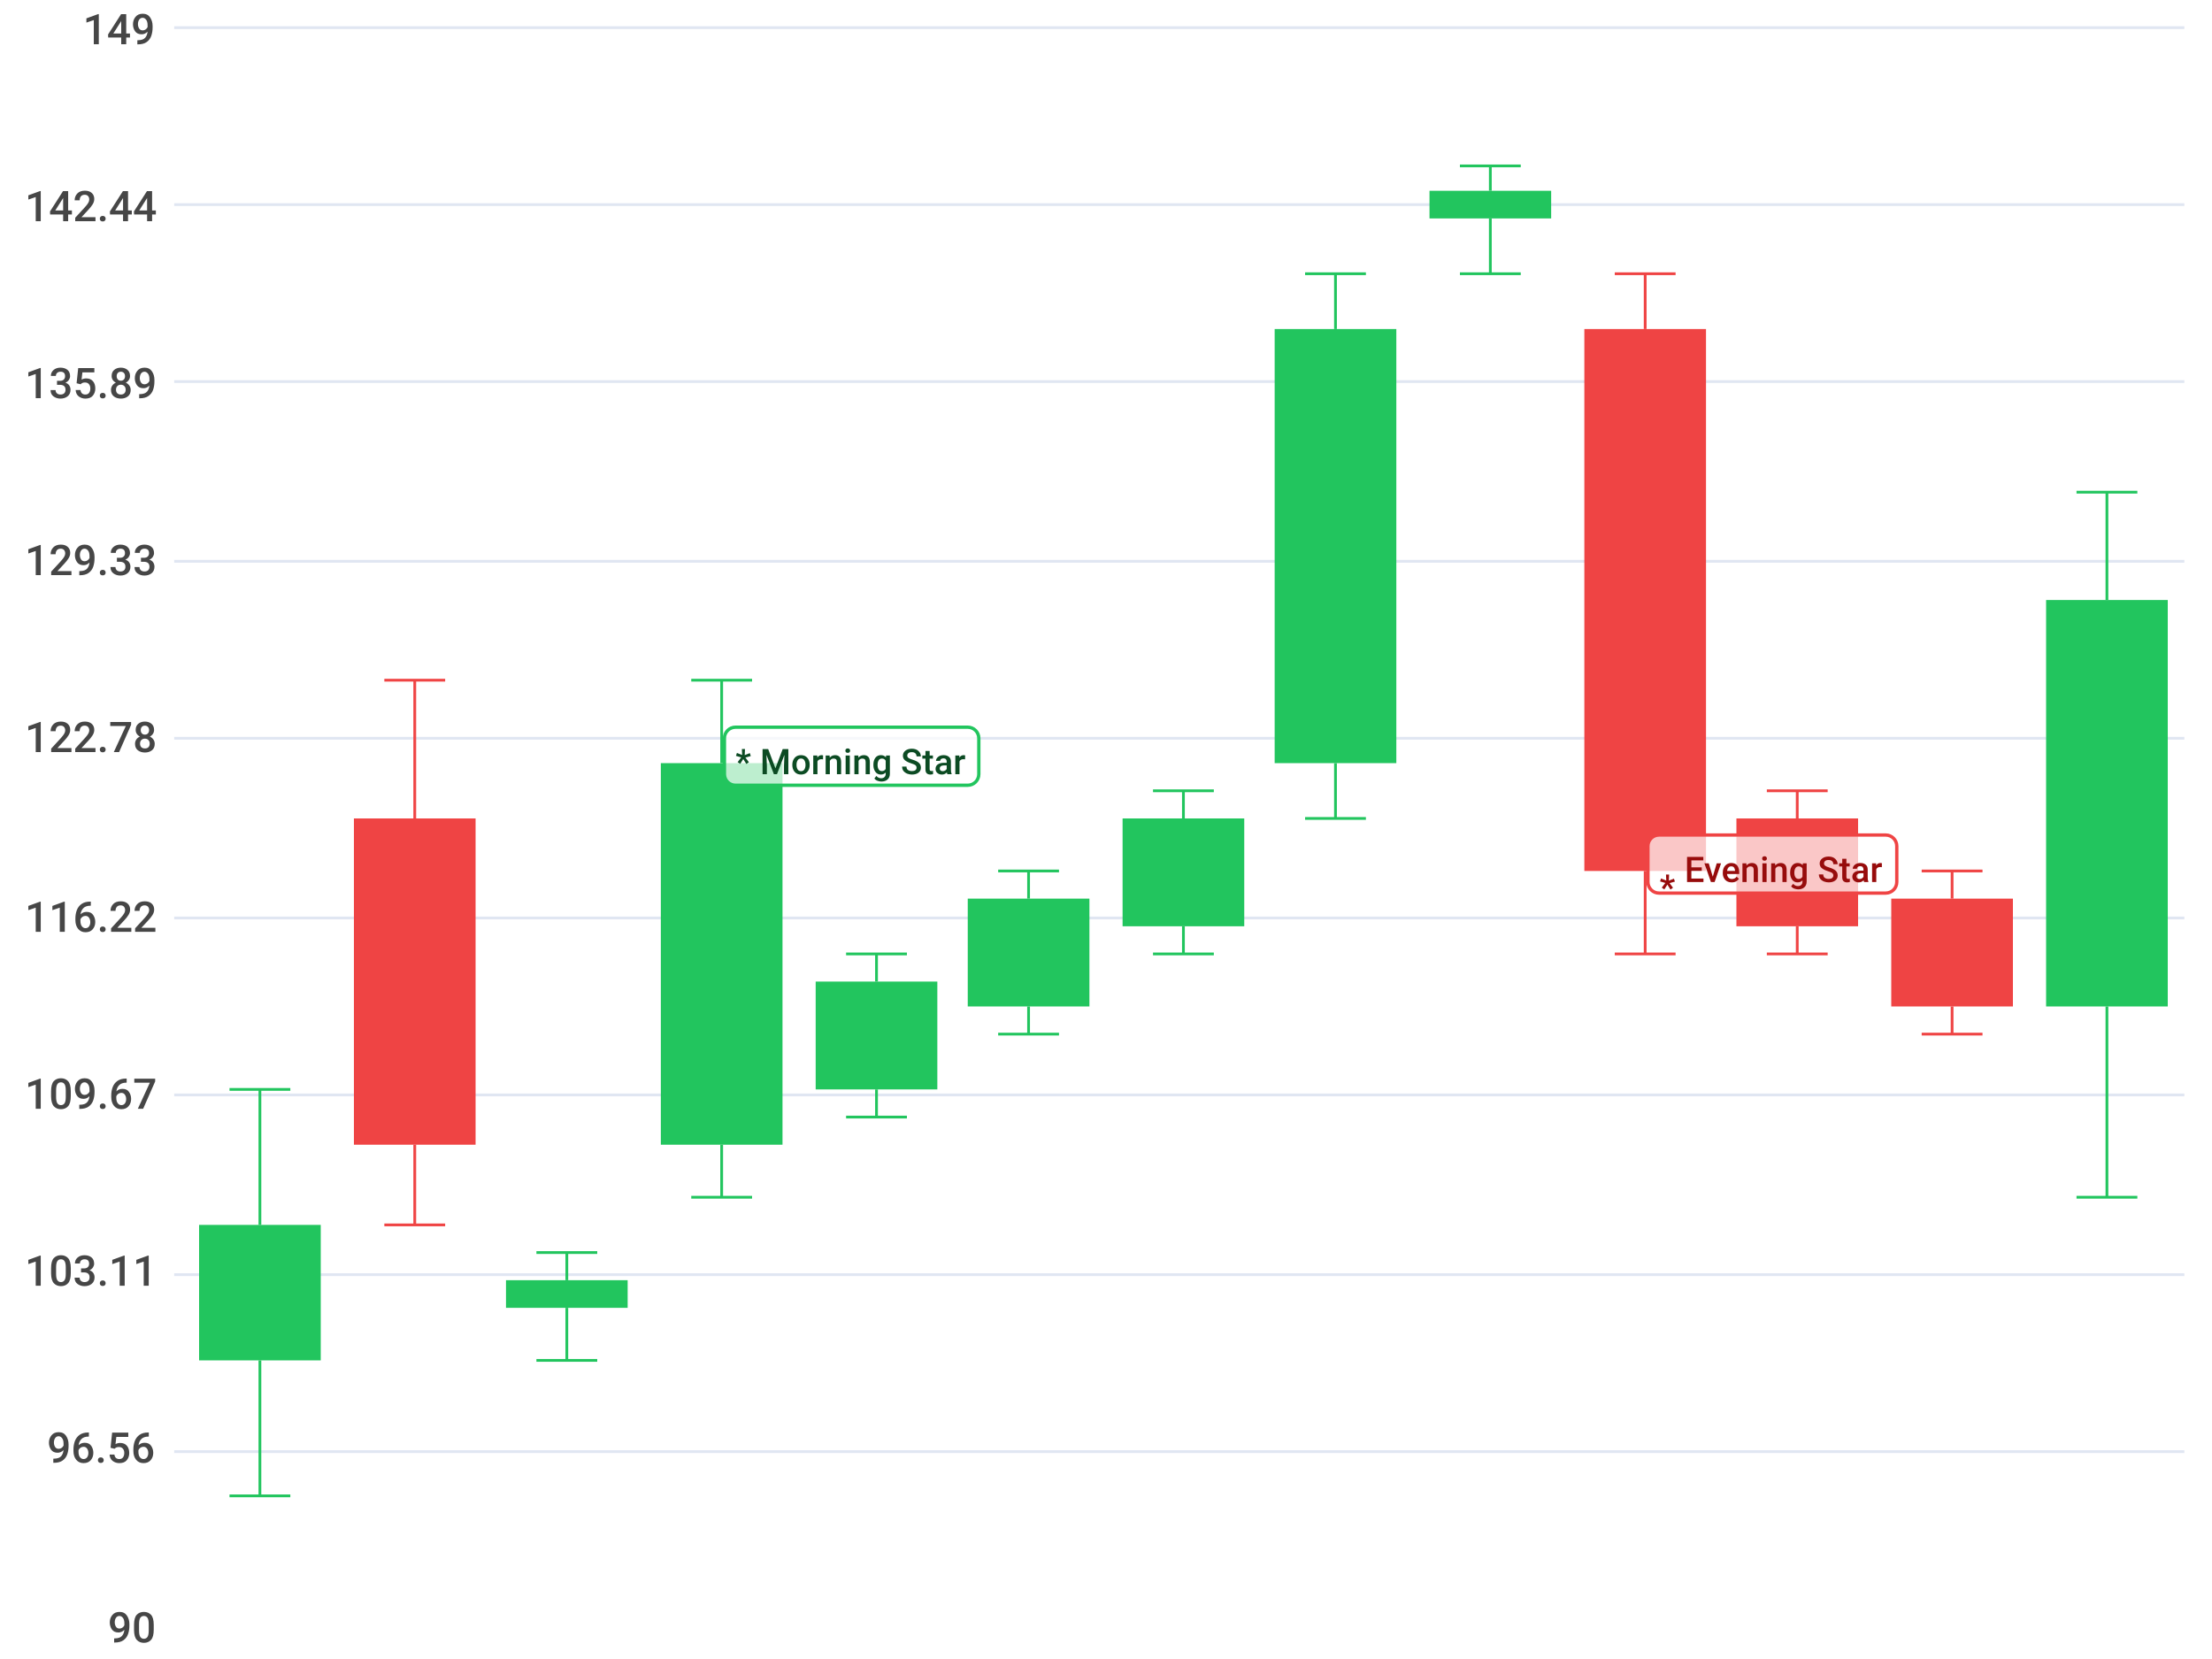
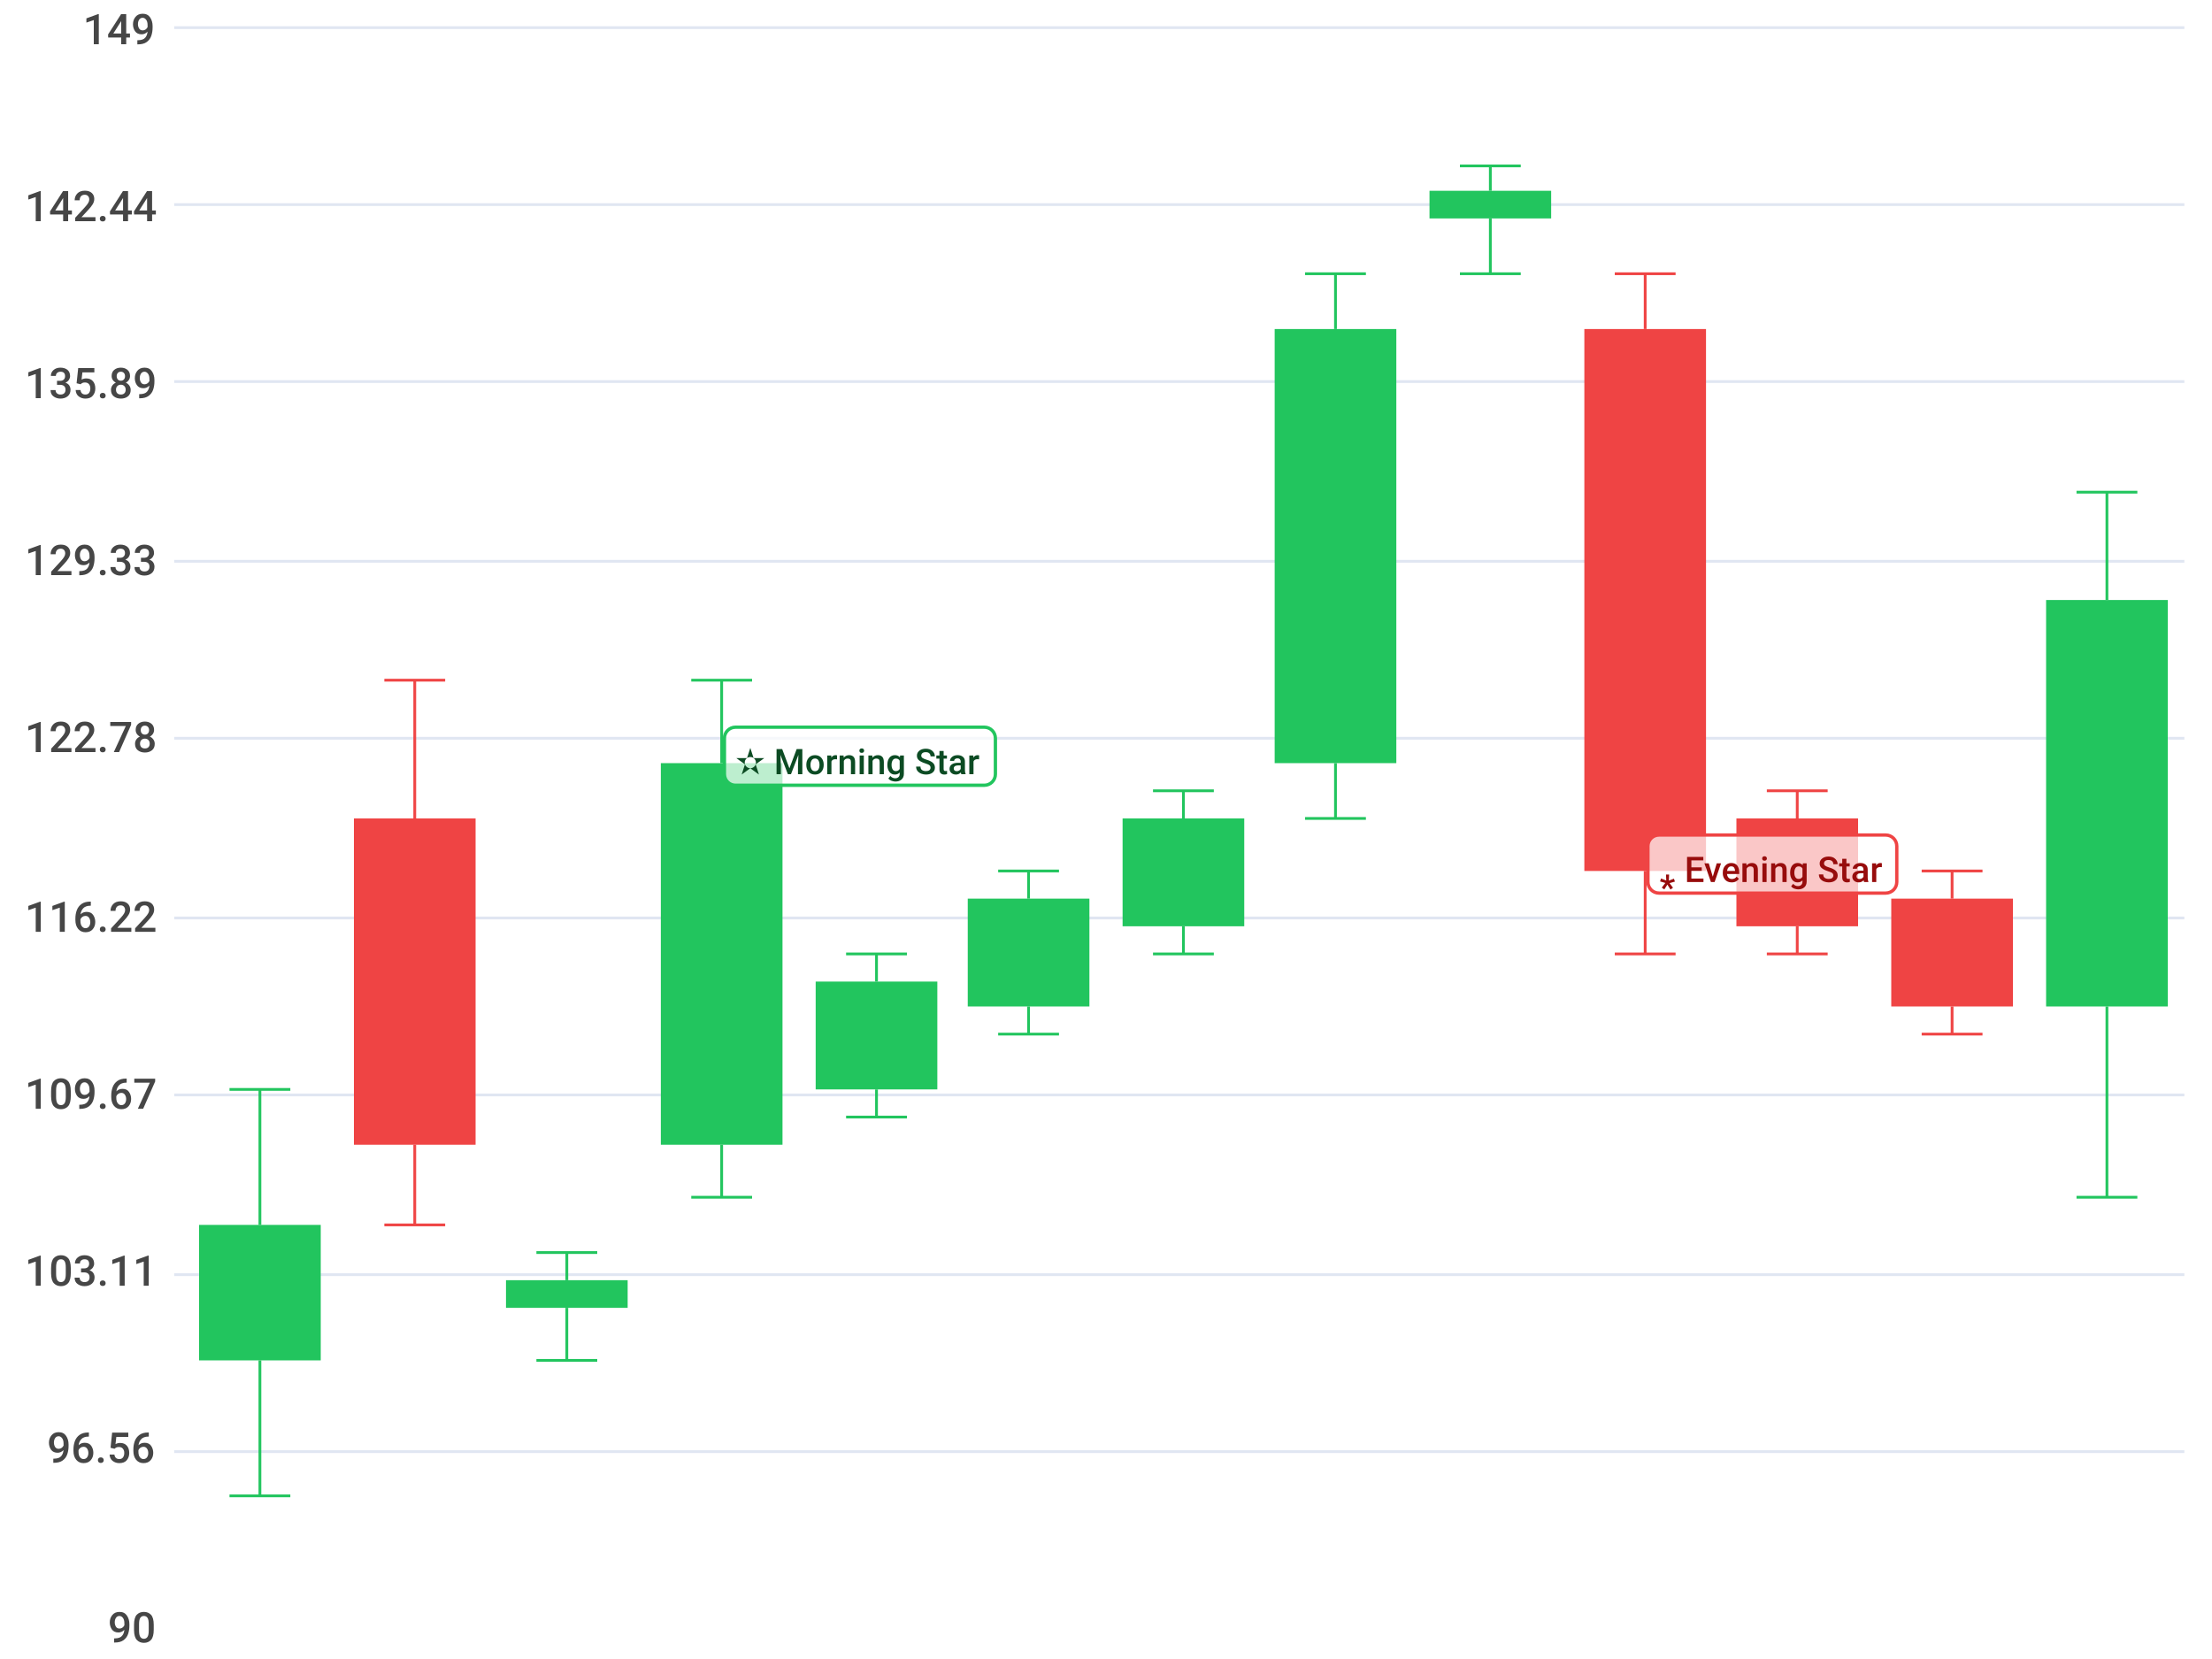
<svg xmlns="http://www.w3.org/2000/svg" viewBox="0 0 800 600">
  <path d="M 0 0 L 800 0 L 800 600 L 0 600 L 0 0" style="stroke:none;fill:white" />
  <text x="30" y="16" style="stroke:none;fill:rgb(70,70,70);font-size:15.3px;font-family:'Roboto Medium',sans-serif">149</text>
  <text x="9" y="80" style="stroke:none;fill:rgb(70,70,70);font-size:15.3px;font-family:'Roboto Medium',sans-serif">142.44</text>
  <text x="9" y="144" style="stroke:none;fill:rgb(70,70,70);font-size:15.3px;font-family:'Roboto Medium',sans-serif">135.89</text>
  <text x="9" y="208" style="stroke:none;fill:rgb(70,70,70);font-size:15.3px;font-family:'Roboto Medium',sans-serif">129.33</text>
  <text x="9" y="272" style="stroke:none;fill:rgb(70,70,70);font-size:15.3px;font-family:'Roboto Medium',sans-serif">122.78</text>
  <text x="9" y="337" style="stroke:none;fill:rgb(70,70,70);font-size:15.3px;font-family:'Roboto Medium',sans-serif">116.22</text>
  <text x="9" y="401" style="stroke:none;fill:rgb(70,70,70);font-size:15.3px;font-family:'Roboto Medium',sans-serif">109.67</text>
  <text x="9" y="465" style="stroke:none;fill:rgb(70,70,70);font-size:15.3px;font-family:'Roboto Medium',sans-serif">103.11</text>
  <text x="17" y="529" style="stroke:none;fill:rgb(70,70,70);font-size:15.3px;font-family:'Roboto Medium',sans-serif">96.56</text>
  <text x="39" y="594" style="stroke:none;fill:rgb(70,70,70);font-size:15.3px;font-family:'Roboto Medium',sans-serif">90</text>
  <path d="M 63 10 L 790 10" style="stroke-width:1;stroke:rgb(224,230,242);fill:none" />
  <path d="M 63 74 L 790 74" style="stroke-width:1;stroke:rgb(224,230,242);fill:none" />
  <path d="M 63 138 L 790 138" style="stroke-width:1;stroke:rgb(224,230,242);fill:none" />
  <path d="M 63 203 L 790 203" style="stroke-width:1;stroke:rgb(224,230,242);fill:none" />
  <path d="M 63 267 L 790 267" style="stroke-width:1;stroke:rgb(224,230,242);fill:none" />
  <path d="M 63 332 L 790 332" style="stroke-width:1;stroke:rgb(224,230,242);fill:none" />
  <path d="M 63 396 L 790 396" style="stroke-width:1;stroke:rgb(224,230,242);fill:none" />
  <path d="M 63 461 L 790 461" style="stroke-width:1;stroke:rgb(224,230,242);fill:none" />
  <path d="M 63 525 L 790 525" style="stroke-width:1;stroke:rgb(224,230,242);fill:none" />
  <path d="M 94 394 L 94 443" style="stroke-width:1;stroke:rgb(34,197,94);fill:none" />
  <path d="M 94 492 L 94 541" style="stroke-width:1;stroke:rgb(34,197,94);fill:none" />
  <path d="M 83 394 L 105 394" style="stroke-width:1;stroke:rgb(34,197,94);fill:none" />
  <path d="M 83 541 L 105 541" style="stroke-width:1;stroke:rgb(34,197,94);fill:none" />
  <path d="M 72 443 L 116 443 L 116 492 L 72 492 L 72 443" style="stroke:none;fill:rgb(34,197,94)" />
  <path d="M 150 246 L 150 296" style="stroke-width:1;stroke:rgb(239,68,68);fill:none" />
  <path d="M 150 414 L 150 443" style="stroke-width:1;stroke:rgb(239,68,68);fill:none" />
  <path d="M 139 246 L 161 246" style="stroke-width:1;stroke:rgb(239,68,68);fill:none" />
  <path d="M 139 443 L 161 443" style="stroke-width:1;stroke:rgb(239,68,68);fill:none" />
  <path d="M 128 296 L 172 296 L 172 414 L 128 414 L 128 296" style="stroke:none;fill:rgb(239,68,68)" />
  <path d="M 205 453 L 205 463" style="stroke-width:1;stroke:rgb(34,197,94);fill:none" />
  <path d="M 205 473 L 205 492" style="stroke-width:1;stroke:rgb(34,197,94);fill:none" />
  <path d="M 194 453 L 216 453" style="stroke-width:1;stroke:rgb(34,197,94);fill:none" />
  <path d="M 194 492 L 216 492" style="stroke-width:1;stroke:rgb(34,197,94);fill:none" />
  <path d="M 183 463 L 227 463 L 227 473 L 183 473 L 183 463" style="stroke:none;fill:rgb(34,197,94)" />
  <path d="M 261 246 L 261 276" style="stroke-width:1;stroke:rgb(34,197,94);fill:none" />
  <path d="M 261 414 L 261 433" style="stroke-width:1;stroke:rgb(34,197,94);fill:none" />
  <path d="M 250 246 L 272 246" style="stroke-width:1;stroke:rgb(34,197,94);fill:none" />
  <path d="M 250 433 L 272 433" style="stroke-width:1;stroke:rgb(34,197,94);fill:none" />
  <path d="M 239 276 L 283 276 L 283 414 L 239 414 L 239 276" style="stroke:none;fill:rgb(34,197,94)" />
  <path d="M 317 345 L 317 355" style="stroke-width:1;stroke:rgb(34,197,94);fill:none" />
  <path d="M 317 394 L 317 404" style="stroke-width:1;stroke:rgb(34,197,94);fill:none" />
  <path d="M 306 345 L 328 345" style="stroke-width:1;stroke:rgb(34,197,94);fill:none" />
  <path d="M 306 404 L 328 404" style="stroke-width:1;stroke:rgb(34,197,94);fill:none" />
  <path d="M 295 355 L 339 355 L 339 394 L 295 394 L 295 355" style="stroke:none;fill:rgb(34,197,94)" />
  <path d="M 372 315 L 372 325" style="stroke-width:1;stroke:rgb(34,197,94);fill:none" />
  <path d="M 372 364 L 372 374" style="stroke-width:1;stroke:rgb(34,197,94);fill:none" />
  <path d="M 361 315 L 383 315" style="stroke-width:1;stroke:rgb(34,197,94);fill:none" />
  <path d="M 361 374 L 383 374" style="stroke-width:1;stroke:rgb(34,197,94);fill:none" />
  <path d="M 350 325 L 394 325 L 394 364 L 350 364 L 350 325" style="stroke:none;fill:rgb(34,197,94)" />
  <path d="M 428 286 L 428 296" style="stroke-width:1;stroke:rgb(34,197,94);fill:none" />
  <path d="M 428 335 L 428 345" style="stroke-width:1;stroke:rgb(34,197,94);fill:none" />
  <path d="M 417 286 L 439 286" style="stroke-width:1;stroke:rgb(34,197,94);fill:none" />
  <path d="M 417 345 L 439 345" style="stroke-width:1;stroke:rgb(34,197,94);fill:none" />
  <path d="M 406 296 L 450 296 L 450 335 L 406 335 L 406 296" style="stroke:none;fill:rgb(34,197,94)" />
  <path d="M 483 99 L 483 119" style="stroke-width:1;stroke:rgb(34,197,94);fill:none" />
  <path d="M 483 276 L 483 296" style="stroke-width:1;stroke:rgb(34,197,94);fill:none" />
  <path d="M 472 99 L 494 99" style="stroke-width:1;stroke:rgb(34,197,94);fill:none" />
  <path d="M 472 296 L 494 296" style="stroke-width:1;stroke:rgb(34,197,94);fill:none" />
  <path d="M 461 119 L 505 119 L 505 276 L 461 276 L 461 119" style="stroke:none;fill:rgb(34,197,94)" />
  <path d="M 539 60 L 539 69" style="stroke-width:1;stroke:rgb(34,197,94);fill:none" />
  <path d="M 539 79 L 539 99" style="stroke-width:1;stroke:rgb(34,197,94);fill:none" />
  <path d="M 528 60 L 550 60" style="stroke-width:1;stroke:rgb(34,197,94);fill:none" />
  <path d="M 528 99 L 550 99" style="stroke-width:1;stroke:rgb(34,197,94);fill:none" />
  <path d="M 517 69 L 561 69 L 561 79 L 517 79 L 517 69" style="stroke:none;fill:rgb(34,197,94)" />
  <path d="M 595 99 L 595 119" style="stroke-width:1;stroke:rgb(239,68,68);fill:none" />
  <path d="M 595 315 L 595 345" style="stroke-width:1;stroke:rgb(239,68,68);fill:none" />
  <path d="M 584 99 L 606 99" style="stroke-width:1;stroke:rgb(239,68,68);fill:none" />
  <path d="M 584 345 L 606 345" style="stroke-width:1;stroke:rgb(239,68,68);fill:none" />
  <path d="M 573 119 L 617 119 L 617 315 L 573 315 L 573 119" style="stroke:none;fill:rgb(239,68,68)" />
  <path d="M 650 286 L 650 296" style="stroke-width:1;stroke:rgb(239,68,68);fill:none" />
  <path d="M 650 335 L 650 345" style="stroke-width:1;stroke:rgb(239,68,68);fill:none" />
  <path d="M 639 286 L 661 286" style="stroke-width:1;stroke:rgb(239,68,68);fill:none" />
  <path d="M 639 345 L 661 345" style="stroke-width:1;stroke:rgb(239,68,68);fill:none" />
  <path d="M 628 296 L 672 296 L 672 335 L 628 335 L 628 296" style="stroke:none;fill:rgb(239,68,68)" />
  <path d="M 706 315 L 706 325" style="stroke-width:1;stroke:rgb(239,68,68);fill:none" />
  <path d="M 706 364 L 706 374" style="stroke-width:1;stroke:rgb(239,68,68);fill:none" />
  <path d="M 695 315 L 717 315" style="stroke-width:1;stroke:rgb(239,68,68);fill:none" />
  <path d="M 695 374 L 717 374" style="stroke-width:1;stroke:rgb(239,68,68);fill:none" />
  <path d="M 684 325 L 728 325 L 728 364 L 684 364 L 684 325" style="stroke:none;fill:rgb(239,68,68)" />
  <path d="M 762 178 L 762 217" style="stroke-width:1;stroke:rgb(34,197,94);fill:none" />
  <path d="M 762 364 L 762 433" style="stroke-width:1;stroke:rgb(34,197,94);fill:none" />
  <path d="M 751 178 L 773 178" style="stroke-width:1;stroke:rgb(34,197,94);fill:none" />
  <path d="M 751 433 L 773 433" style="stroke-width:1;stroke:rgb(34,197,94);fill:none" />
  <path d="M 740 217 L 784 217 L 784 364 L 740 364 L 740 217" style="stroke:none;fill:rgb(34,197,94)" />
-   <path d="M 266 263 L 350 263 L 350 263 A 4 4 90.00 0 1 354 267 L 354 280 L 354 280 A 4 4 90.00 0 1 350 284 L 266 284 L 266 284 A 4 4 90.00 0 1 262 280 L 262 267 L 262 267 A 4 4 90.00 0 1 266 263 Z" style="stroke-width:1.2;stroke:rgb(34,197,94);fill:rgba(255,255,255,0.7)" />
-   <text x="266" y="280" style="stroke:none;fill:rgb(12,75,35);font-size:12.8px;font-family:'Roboto Medium',sans-serif">* Morning Star</text>
+   <path d="M 266 263 L 356 263 L 356 263 A 4 4 90.00 0 1 360 267 L 360 280 L 360 280 A 4 4 90.00 0 1 356 284 L 266 284 L 266 284 A 4 4 90.00 0 1 262 280 L 262 267 L 262 267 A 4 4 90.00 0 1 266 263 Z" style="stroke-width:1.2;stroke:rgb(34,197,94);fill:rgba(255,255,255,0.7)" />
+   <text x="266" y="280" style="stroke:none;fill:rgb(12,75,35);font-size:12.8px;font-family:'Roboto Medium',sans-serif">✫ Morning Star</text>
  <path d="M 600 302 L 682 302 L 682 302 A 4 4 90.00 0 1 686 306 L 686 319 L 686 319 A 4 4 90.00 0 1 682 323 L 600 323 L 600 323 A 4 4 90.00 0 1 596 319 L 596 306 L 596 306 A 4 4 90.00 0 1 600 302 Z" style="stroke-width:1.2;stroke:rgb(239,68,68);fill:rgba(255,255,255,0.7)" />
  <text x="600" y="319" style="stroke:none;fill:rgb(151,12,12);font-size:12.8px;font-family:'Roboto Medium',sans-serif">⁎ Evening Star</text>
</svg>
